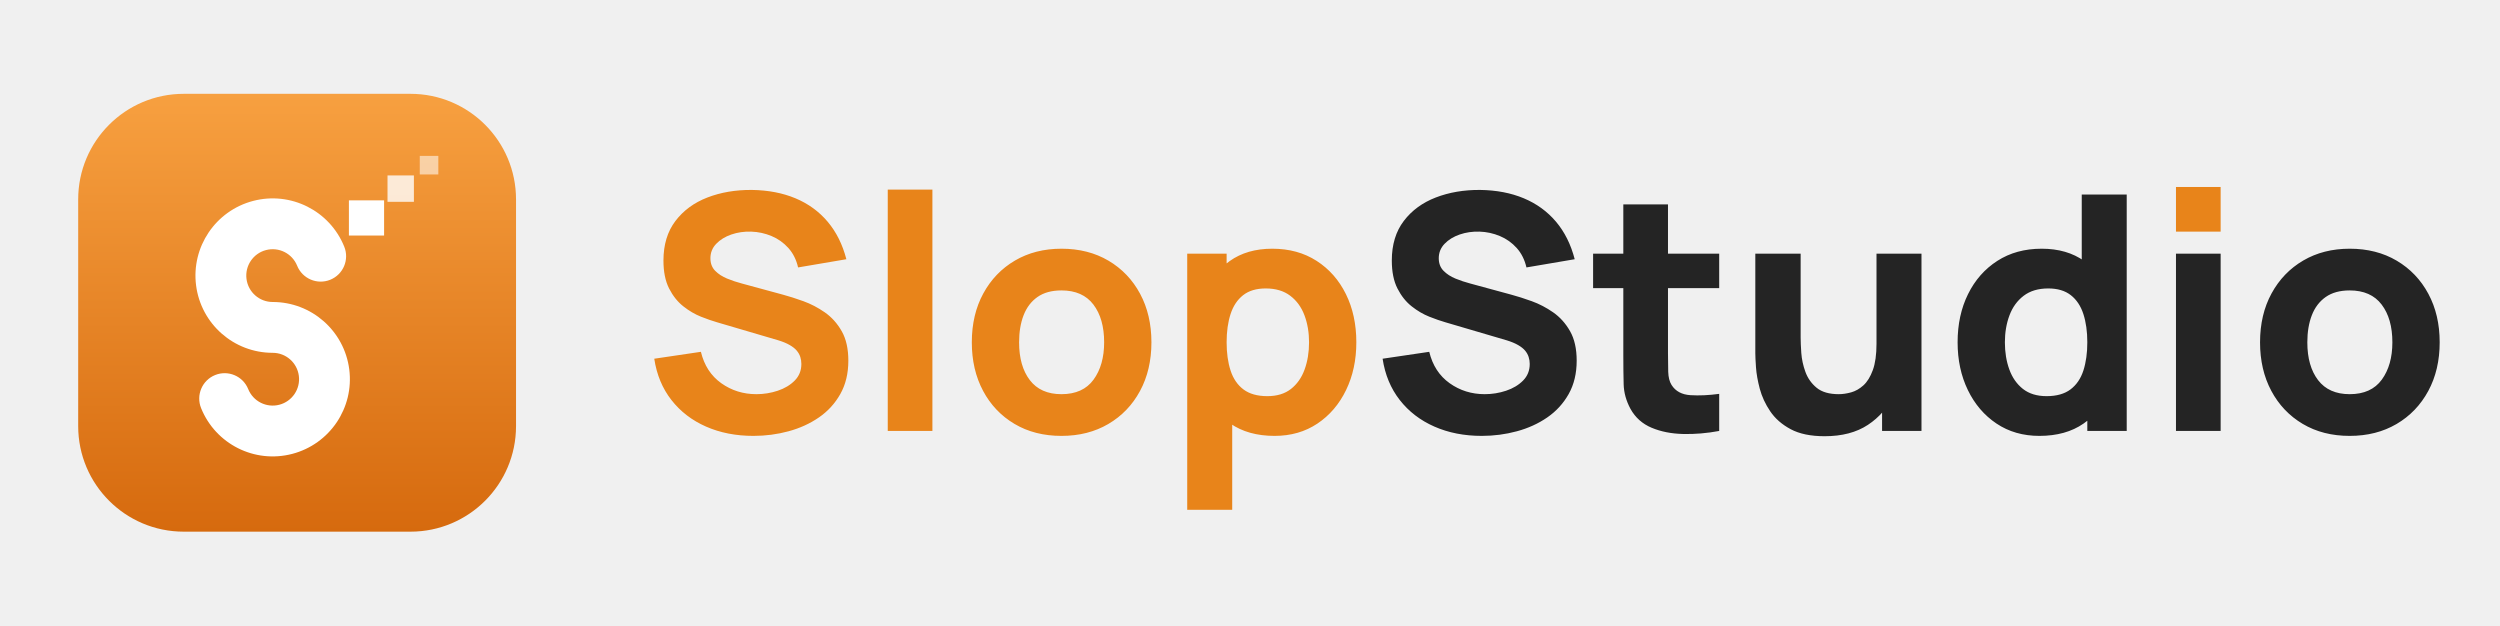
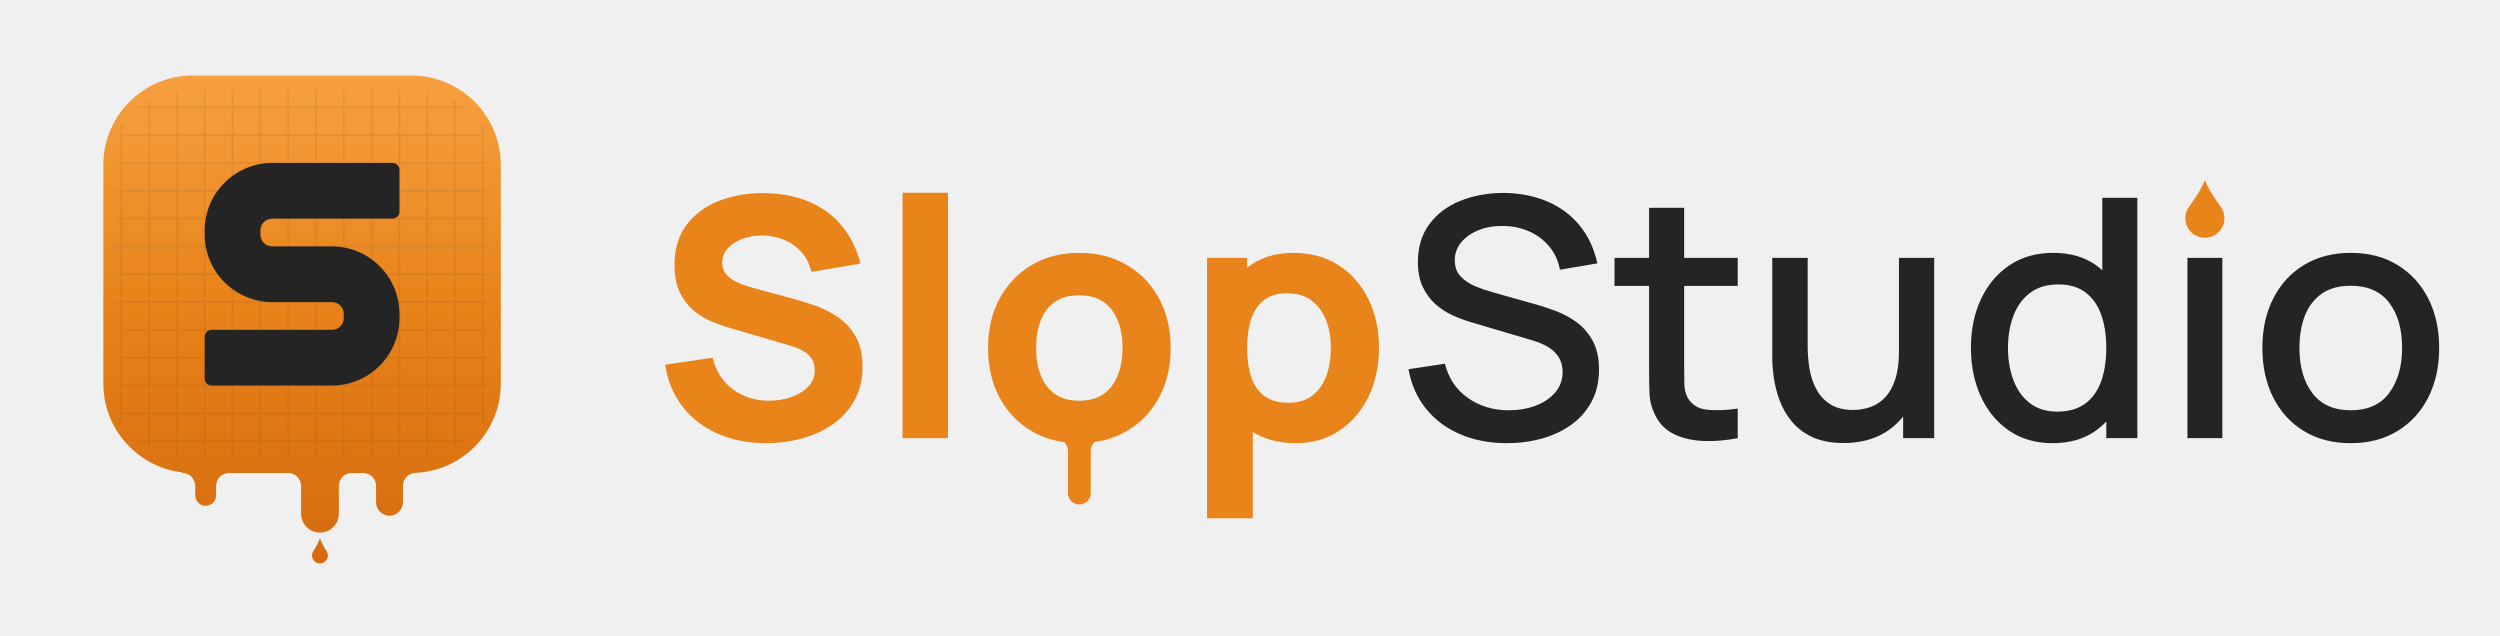
- <svg xmlns="http://www.w3.org/2000/svg" width="1279" height="320" viewBox="0 0 1279 320" role="img" aria-label="SlopStudio">
+ <svg xmlns="http://www.w3.org/2000/svg" width="1258" height="320" viewBox="0 0 1258 320" role="img" aria-label="SlopStudio">
  <defs>
-     <linearGradient id="g1" gradientUnits="userSpaceOnUse" x1="0" y1="48" x2="0" y2="272">
+     <linearGradient id="g1" gradientUnits="userSpaceOnUse" x1="0" y1="38" x2="0" y2="283.5">
      <stop offset="0" stop-color="#F7A040" />
+       <stop offset="0.45" stop-color="#E8841A" />
      <stop offset="1" stop-color="#D66A0E" />
    </linearGradient>
  </defs>
-   <path d="M94 48L210 48C239.82 48 264 72.18 264 102L264 218C264 247.82 239.82 272 210 272L94 272C64.18 272 40 247.82 40 218L40 102C40 72.18 64.18 48 94 48Z" fill="url(#g1)" />
-   <path d="M176.12 126.2C168.68 107.78 148.72 97.76 129.5 102.79C110.28 107.82 97.79 126.34 100.32 146.04C102.86 165.75 119.63 180.5 139.5 180.5C146.29 180.5 152.02 185.54 152.89 192.28C153.76 199.01 149.49 205.34 142.92 207.06C136.35 208.78 129.53 205.35 126.98 199.06C124.29 192.4 116.72 189.18 110.06 191.87C103.4 194.56 100.19 202.14 102.88 208.8C110.32 227.22 130.28 237.24 149.5 232.21C168.72 227.18 181.21 208.66 178.68 188.96C176.14 169.25 159.37 154.5 139.5 154.5C132.71 154.5 126.98 149.46 126.11 142.72C125.24 135.99 129.51 129.66 136.08 127.94C142.65 126.22 149.47 129.65 152.02 135.94C154.71 142.6 162.28 145.82 168.94 143.13C175.6 140.44 178.81 132.86 176.12 126.2Z" fill="#FFFFFF" />
-   <path d="M178.5 102.5L196.5 102.5L196.5 120.5L178.5 120.5Z" fill="#FFFFFF" />
-   <path d="M198.25 89.75L211.75 89.75L211.75 103.25L198.25 103.25Z" fill="#FFFFFF" fill-opacity="0.8" />
-   <path d="M214.75 79.75L224.25 79.75L224.25 89.25L214.75 89.25Z" fill="#FFFFFF" fill-opacity="0.55" />
+   <path d="M97 38L207 38C231.85 38 252 58.15 252 83L252 193C252 217.85 231.85 238 207 238L97 238C72.15 238 52 217.85 52 193L52 83C52 58.15 72.15 38 97 38Z" fill="url(#g1)" />
+   <path d="M91.75 237L91.75 238C95.34 238 98.25 240.91 98.25 244.5L98.25 249.25C98.25 252.15 100.6 254.5 103.5 254.5C106.4 254.5 108.75 252.15 108.75 249.25L108.75 244.5C108.75 240.91 111.66 238 115.25 238L115.25 237ZM145 237L145 238C148.59 238 151.5 240.91 151.5 244.5L151.5 258.5C151.5 263.75 155.75 268 161 268C166.25 268 170.5 263.75 170.5 258.5L170.5 244.5C170.5 240.91 173.41 238 177 238L177 237ZM182.75 237L182.75 238C186.34 238 189.25 240.91 189.25 244.5L189.25 252.75C189.25 256.48 192.27 259.5 196 259.5C199.73 259.5 202.75 256.48 202.75 252.75L202.75 244.5C202.75 240.91 205.66 238 209.25 238L209.25 237ZM161 270.9C161.8 272.9 162.9 275.24 164.28 277.21C165.44 278.87 165.18 281.14 163.66 282.49C162.14 283.84 159.86 283.84 158.34 282.49C156.82 281.14 156.56 278.87 157.72 277.21C159.1 275.24 160.2 272.9 161 270.9Z" fill="url(#g1)" />
+   <path d="M60.62 63L61.38 63L61.38 213L60.62 213ZM74.62 50.74L75.38 50.74L75.38 225.26L74.62 225.26ZM69.59 53.62L234.41 53.62L234.41 54.38L69.59 54.38ZM88.62 45.72L89.38 45.72L89.38 230.28L88.62 230.28ZM61.57 67.62L242.43 67.62L242.43 68.38L61.57 68.38ZM102.62 45L103.38 45L103.38 231L102.62 231ZM59.01 81.62L244.99 81.62L244.99 82.38L59.01 82.38ZM116.62 45L117.38 45L117.38 231L116.62 231ZM59 95.62L245 95.62L245 96.38L59 96.38ZM130.62 45L131.38 45L131.38 231L130.62 231ZM59 109.62L245 109.62L245 110.38L59 110.38ZM144.62 45L145.38 45L145.38 231L144.62 231ZM59 123.62L245 123.62L245 124.38L59 124.38ZM158.62 45L159.38 45L159.38 231L158.62 231ZM59 137.62L245 137.62L245 138.38L59 138.38ZM172.62 45L173.38 45L173.38 231L172.62 231ZM59 151.62L245 151.62L245 152.38L59 152.38ZM186.62 45L187.38 45L187.38 231L186.62 231ZM59 165.62L245 165.62L245 166.38L59 166.38ZM200.62 45L201.38 45L201.38 231L200.62 231ZM59 179.62L245 179.62L245 180.38L59 180.38ZM214.62 45.72L215.38 45.72L215.38 230.28L214.62 230.28ZM59.01 193.62L244.99 193.62L244.99 194.38L59.01 194.38ZM228.62 50.74L229.38 50.74L229.38 225.26L228.62 225.26ZM61.57 207.62L242.43 207.62L242.43 208.38L61.57 208.38ZM242.62 63L243.38 63L243.38 213L242.62 213ZM69.59 221.62L234.41 221.62L234.41 222.38L69.59 222.38Z" fill="#242424" fill-opacity="0.09" />
+   <path d="M197.5 82C199.43 82 201 83.57 201 85.5L201 106.5C201 108.43 199.43 110 197.5 110L137 110C133.69 110 131 112.69 131 116L131 118C131 121.31 133.69 124 137 124L167 124C185.78 124 201 139.22 201 158L201 160C201 178.78 185.78 194 167 194L106.5 194C104.57 194 103 192.43 103 190.5L103 169.5C103 167.57 104.57 166 106.5 166L167 166C170.31 166 173 163.31 173 160L173 158C173 154.69 170.31 152 167 152L137 152C118.22 152 103 136.78 103 118L103 116C103 97.22 118.22 82 137 82Z" fill="#242424" />
  <path d="M385.46 223Q372.02 223 361.22 218.25Q350.43 213.51 343.5 204.65Q336.57 195.78 334.72 183.52L358.58 179.99Q361.1 190.41 368.99 196.04Q376.89 201.66 386.97 201.66Q392.6 201.66 397.89 199.9Q403.18 198.14 406.58 194.69Q409.98 191.25 409.98 186.21Q409.98 184.36 409.44 182.64Q408.89 180.92 407.63 179.4Q406.37 177.89 404.06 176.55Q401.75 175.2 398.22 174.11L366.81 164.87Q363.28 163.86 358.62 162.02Q353.96 160.17 349.59 156.72Q345.22 153.28 342.32 147.61Q339.42 141.94 339.42 133.29Q339.42 121.11 345.56 113.04Q351.69 104.98 361.94 101.03Q372.18 97.08 384.62 97.17Q397.13 97.34 406.96 101.45Q416.79 105.57 423.42 113.42Q430.06 121.28 433 132.62L408.3 136.82Q406.96 130.94 403.35 126.9Q399.74 122.87 394.74 120.77Q389.74 118.67 384.28 118.5Q378.9 118.34 374.16 119.97Q369.41 121.61 366.43 124.72Q363.45 127.83 363.45 132.11Q363.45 136.06 365.88 138.54Q368.32 141.02 372.02 142.53Q375.71 144.04 379.58 145.05L400.58 150.76Q405.28 152.02 410.99 154.08Q416.7 156.14 421.95 159.79Q427.2 163.44 430.61 169.41Q434.01 175.37 434.01 184.53Q434.01 194.27 429.93 201.54Q425.86 208.8 418.97 213.55Q412.08 218.3 403.39 220.65Q394.7 223 385.46 223ZM454.17 220.48L454.17 97L477.02 97L477.02 220.48ZM543.04 223Q529.35 223 519.02 216.87Q508.68 210.74 502.93 199.94Q497.18 189.15 497.18 175.12Q497.18 160.92 503.06 150.13Q508.94 139.34 519.27 133.29Q529.6 127.24 543.04 127.24Q556.73 127.24 567.11 133.37Q577.48 139.5 583.28 150.3Q589.07 161.09 589.07 175.12Q589.07 189.23 583.23 200.03Q577.4 210.82 567.02 216.91Q556.65 223 543.04 223ZM543.04 201.66Q554.04 201.66 559.46 194.23Q564.88 186.8 564.88 175.12Q564.88 163.02 559.38 155.8Q553.88 148.58 543.04 148.58Q535.56 148.58 530.78 151.94Q525.99 155.3 523.68 161.26Q521.37 167.22 521.37 175.12Q521.37 187.3 526.87 194.48Q532.37 201.66 543.04 201.66ZM652.07 223Q638.55 223 629.48 216.7Q620.4 210.4 615.83 199.56Q611.25 188.73 611.25 175.12Q611.25 161.51 615.78 150.68Q620.32 139.84 629.14 133.54Q637.96 127.24 650.9 127.24Q663.92 127.24 673.58 133.46Q683.24 139.67 688.57 150.47Q693.9 161.26 693.9 175.12Q693.9 188.73 688.65 199.56Q683.4 210.4 674 216.7Q664.59 223 652.07 223ZM607.38 260.8L607.38 129.76L627.54 129.76L627.54 191.92L630.4 191.92L630.4 260.8ZM648.38 202.67Q655.77 202.67 660.47 198.98Q665.18 195.28 667.44 189.02Q669.71 182.76 669.71 175.12Q669.71 167.56 667.36 161.3Q665.01 155.04 660.09 151.31Q655.18 147.57 647.54 147.57Q640.4 147.57 635.99 151.01Q631.58 154.46 629.56 160.67Q627.54 166.89 627.54 175.12Q627.54 183.35 629.56 189.57Q631.58 195.78 636.15 199.23Q640.73 202.67 648.38 202.67Z" fill="#E8841A" />
-   <path d="M758.08 223Q744.64 223 733.85 218.25Q723.05 213.51 716.12 204.65Q709.19 195.78 707.34 183.52L731.2 179.99Q733.72 190.41 741.62 196.04Q749.51 201.66 759.59 201.66Q765.22 201.66 770.51 199.9Q775.8 198.14 779.21 194.69Q782.61 191.25 782.61 186.21Q782.61 184.36 782.06 182.64Q781.52 180.92 780.26 179.4Q779 177.89 776.69 176.55Q774.38 175.2 770.85 174.11L739.43 164.87Q735.9 163.86 731.24 162.02Q726.58 160.17 722.21 156.72Q717.84 153.28 714.95 147.61Q712.05 141.94 712.05 133.29Q712.05 121.11 718.18 113.04Q724.31 104.98 734.56 101.03Q744.81 97.08 757.24 97.17Q769.76 97.34 779.58 101.45Q789.41 105.57 796.05 113.42Q802.68 121.28 805.62 132.62L780.93 136.82Q779.58 130.94 775.97 126.9Q772.36 122.87 767.36 120.77Q762.36 118.67 756.9 118.5Q751.53 118.34 746.78 119.97Q742.04 121.61 739.05 124.72Q736.07 127.83 736.07 132.11Q736.07 136.06 738.51 138.54Q740.94 141.02 744.64 142.53Q748.34 144.04 752.2 145.05L773.2 150.76Q777.9 152.02 783.62 154.08Q789.33 156.14 794.58 159.79Q799.83 163.44 803.23 169.41Q806.63 175.37 806.63 184.53Q806.63 194.27 802.56 201.54Q798.48 208.8 791.6 213.55Q784.71 218.3 776.01 220.65Q767.32 223 758.08 223ZM879.54 220.48Q870.14 222.24 861.11 222.03Q852.08 221.82 844.98 218.84Q837.88 215.86 834.18 209.22Q830.82 203.01 830.66 196.58Q830.49 190.16 830.49 182.01L830.49 104.56L853.34 104.56L853.34 180.66Q853.34 185.96 853.46 190.2Q853.59 194.44 855.18 196.96Q858.21 201.75 864.84 202.17Q871.48 202.59 879.54 201.5ZM815.03 147.4L815.03 129.76L879.54 129.76L879.54 147.4ZM933.47 223.17Q922.8 223.17 916.08 219.56Q909.36 215.94 905.63 210.4Q901.89 204.86 900.29 198.85Q898.7 192.84 898.36 187.89Q898.02 182.93 898.02 180.66L898.02 129.76L921.21 129.76L921.21 172.6Q921.21 175.71 921.54 180.54Q921.88 185.37 923.64 190.24Q925.41 195.11 929.4 198.39Q933.39 201.66 940.7 201.66Q943.64 201.66 947 200.74Q950.36 199.82 953.3 197.17Q956.24 194.52 958.13 189.36Q960.02 184.19 960.02 175.79L973.12 182.01Q973.12 192.76 968.75 202.17Q964.38 211.58 955.61 217.37Q946.83 223.17 933.47 223.17ZM962.87 220.48L962.87 190.41L960.02 190.41L960.02 129.76L983.03 129.76L983.03 220.48ZM1043.34 223Q1030.83 223 1021.42 216.7Q1012.01 210.4 1006.76 199.56Q1001.51 188.73 1001.51 175.12Q1001.51 161.26 1006.85 150.47Q1012.18 139.67 1021.84 133.46Q1031.5 127.24 1044.52 127.24Q1057.46 127.24 1066.28 133.54Q1075.1 139.84 1079.63 150.68Q1084.17 161.51 1084.17 175.12Q1084.17 188.73 1079.59 199.56Q1075.01 210.4 1065.94 216.7Q1056.87 223 1043.34 223ZM1047.04 202.67Q1054.68 202.67 1059.26 199.23Q1063.84 195.78 1065.86 189.57Q1067.87 183.35 1067.87 175.12Q1067.87 166.89 1065.86 160.67Q1063.84 154.46 1059.43 151.01Q1055.02 147.57 1047.88 147.57Q1040.24 147.57 1035.32 151.31Q1030.41 155.04 1028.06 161.3Q1025.7 167.56 1025.7 175.12Q1025.7 182.76 1027.97 189.02Q1030.24 195.28 1034.94 198.98Q1039.65 202.67 1047.04 202.67ZM1067.87 220.48L1067.87 158.32L1065.02 158.32L1065.02 99.52L1088.03 99.52L1088.03 220.48ZM1113.23 220.48L1113.23 129.76L1136.08 129.76L1136.08 220.48ZM1202.1 223Q1188.41 223 1178.08 216.87Q1167.75 210.74 1161.99 199.94Q1156.24 189.15 1156.24 175.12Q1156.24 160.92 1162.12 150.13Q1168 139.34 1178.33 133.29Q1188.66 127.24 1202.1 127.24Q1215.8 127.24 1226.17 133.37Q1236.54 139.5 1242.34 150.3Q1248.14 161.09 1248.14 175.12Q1248.14 189.23 1242.3 200.03Q1236.46 210.82 1226.09 216.91Q1215.71 223 1202.1 223ZM1202.1 201.66Q1213.11 201.66 1218.53 194.23Q1223.94 186.8 1223.94 175.12Q1223.94 163.02 1218.44 155.8Q1212.94 148.58 1202.1 148.58Q1194.63 148.58 1189.84 151.94Q1185.05 155.3 1182.74 161.26Q1180.43 167.22 1180.43 175.12Q1180.43 187.3 1185.93 194.48Q1191.44 201.66 1202.1 201.66Z" fill="#242424" />
-   <path d="M1113.23 95.66L1136.08 95.66L1136.08 118.5L1113.23 118.5Z" fill="#E8841A" />
+   <path d="M530.56 206.55L530.56 220.26C534.34 220.26 537.41 223.33 537.41 227.11L537.41 248.15C537.41 251.3 539.97 253.86 543.12 253.86C546.28 253.86 548.84 251.3 548.84 248.15L548.84 227.11C548.84 223.33 551.9 220.26 555.69 220.26L555.69 206.55Z" fill="#E8841A" />
+   <path d="M758.25 223Q745.23 223 734.77 218.51Q724.31 214.01 717.55 205.65Q710.79 197.3 708.77 185.79L727.08 183.02Q729.86 194.1 738.68 200.28Q747.5 206.45 759.26 206.45Q766.56 206.45 772.7 204.14Q778.83 201.83 782.57 197.51Q786.3 193.18 786.3 187.13Q786.3 183.86 785.17 181.34Q784.04 178.82 782.06 176.93Q780.09 175.04 777.27 173.65Q774.46 172.26 771.1 171.26L740.1 162.1Q735.57 160.76 730.86 158.61Q726.16 156.47 722.25 152.99Q718.35 149.5 715.91 144.33Q713.48 139.17 713.48 131.78Q713.48 120.6 719.23 112.83Q724.98 105.06 734.81 101.07Q744.64 97.08 756.82 97.08Q769.08 97.25 778.79 101.45Q788.49 105.65 794.91 113.51Q801.34 121.36 803.78 132.53L784.96 135.72Q783.7 128.92 779.58 124.01Q775.47 119.09 769.5 116.45Q763.54 113.8 756.57 113.72Q749.85 113.55 744.26 115.73Q738.68 117.92 735.36 121.86Q732.04 125.81 732.04 130.94Q732.04 135.98 734.98 139.08Q737.92 142.19 742.25 144Q746.57 145.8 750.86 146.98L773.2 153.28Q777.4 154.46 782.73 156.43Q788.07 158.4 793.07 161.93Q798.06 165.46 801.34 171.3Q804.62 177.14 804.62 185.96Q804.62 195.11 800.92 202.04Q797.22 208.97 790.8 213.63Q784.37 218.3 775.97 220.65Q767.57 223 758.25 223ZM874.42 220.48Q865.85 222.16 857.62 221.91Q849.39 221.66 842.92 218.72Q836.45 215.78 833.18 209.48Q830.24 203.85 830.03 198.01Q829.82 192.17 829.82 184.78L829.82 104.56L847.46 104.56L847.46 183.94Q847.46 189.4 847.58 193.43Q847.71 197.46 849.3 200.24Q852.33 205.44 858.92 206.16Q865.52 206.87 874.42 205.61ZM812.43 143.87L812.43 129.76L874.42 129.76L874.42 143.87ZM927.68 222.92Q918.27 222.92 911.88 219.89Q905.5 216.87 901.51 211.95Q897.52 207.04 895.42 201.24Q893.32 195.45 892.56 189.9Q891.81 184.36 891.81 180.16L891.81 129.76L909.62 129.76L909.62 174.36Q909.62 179.66 910.5 185.24Q911.38 190.83 913.86 195.62Q916.34 200.4 920.83 203.34Q925.32 206.28 932.55 206.28Q937.25 206.28 941.45 204.73Q945.65 203.18 948.8 199.73Q951.95 196.29 953.76 190.66Q955.56 185.03 955.56 176.97L966.48 181.08Q966.48 193.43 961.86 202.88Q957.24 212.33 948.59 217.62Q939.94 222.92 927.68 222.92ZM957.66 220.48L957.66 194.27L955.56 194.27L955.56 129.76L973.29 129.76L973.29 220.48ZM1032.84 223Q1020.16 223 1010.96 216.7Q1001.76 210.4 996.77 199.52Q991.77 188.64 991.77 175.04Q991.77 161.34 996.81 150.55Q1001.85 139.76 1011.13 133.5Q1020.41 127.24 1033.18 127.24Q1046.03 127.24 1054.81 133.5Q1063.59 139.76 1068.08 150.59Q1072.58 161.43 1072.58 175.04Q1072.58 188.64 1068.04 199.48Q1063.5 210.32 1054.68 216.66Q1045.86 223 1032.84 223ZM1035.28 207.12Q1043.93 207.12 1049.39 203.01Q1054.85 198.89 1057.37 191.67Q1059.89 184.44 1059.89 175.04Q1059.89 165.63 1057.33 158.4Q1054.77 151.18 1049.43 147.15Q1044.1 143.12 1035.87 143.12Q1027.13 143.12 1021.5 147.4Q1015.88 151.68 1013.15 158.91Q1010.42 166.13 1010.42 175.04Q1010.42 184.02 1013.15 191.29Q1015.88 198.56 1021.38 202.84Q1026.88 207.12 1035.28 207.12ZM1059.89 220.48L1059.89 155.21L1057.88 155.21L1057.88 99.52L1075.52 99.52L1075.52 220.48ZM1100.72 220.48L1100.72 129.76L1118.27 129.76L1118.27 220.48ZM1182.87 223Q1169.26 223 1159.26 216.87Q1149.27 210.74 1143.85 199.94Q1138.43 189.15 1138.43 175.04Q1138.43 160.84 1143.98 150.05Q1149.52 139.25 1159.52 133.25Q1169.51 127.24 1182.87 127.24Q1196.48 127.24 1206.47 133.37Q1216.47 139.5 1221.93 150.26Q1227.39 161.01 1227.39 175.04Q1227.39 189.23 1221.89 200.03Q1216.38 210.82 1206.39 216.91Q1196.39 223 1182.87 223ZM1182.87 206.45Q1195.89 206.45 1202.31 197.67Q1208.74 188.9 1208.74 175.04Q1208.74 160.84 1202.23 152.31Q1195.72 143.79 1182.87 143.79Q1174.05 143.79 1168.34 147.78Q1162.62 151.77 1159.85 158.78Q1157.08 165.8 1157.08 175.04Q1157.08 189.32 1163.63 197.88Q1170.18 206.45 1182.87 206.45Z" fill="#242424" />
+   <path d="M1109.49 90.64C1111.46 95.55 1114.16 99.34 1117.55 104.17C1120.41 108.25 1119.76 113.84 1116.03 117.15C1112.3 120.47 1106.68 120.47 1102.96 117.15C1099.23 113.84 1098.58 108.25 1101.44 104.17C1104.82 99.34 1107.53 95.55 1109.49 90.64Z" fill="#E8841A" />
</svg>
